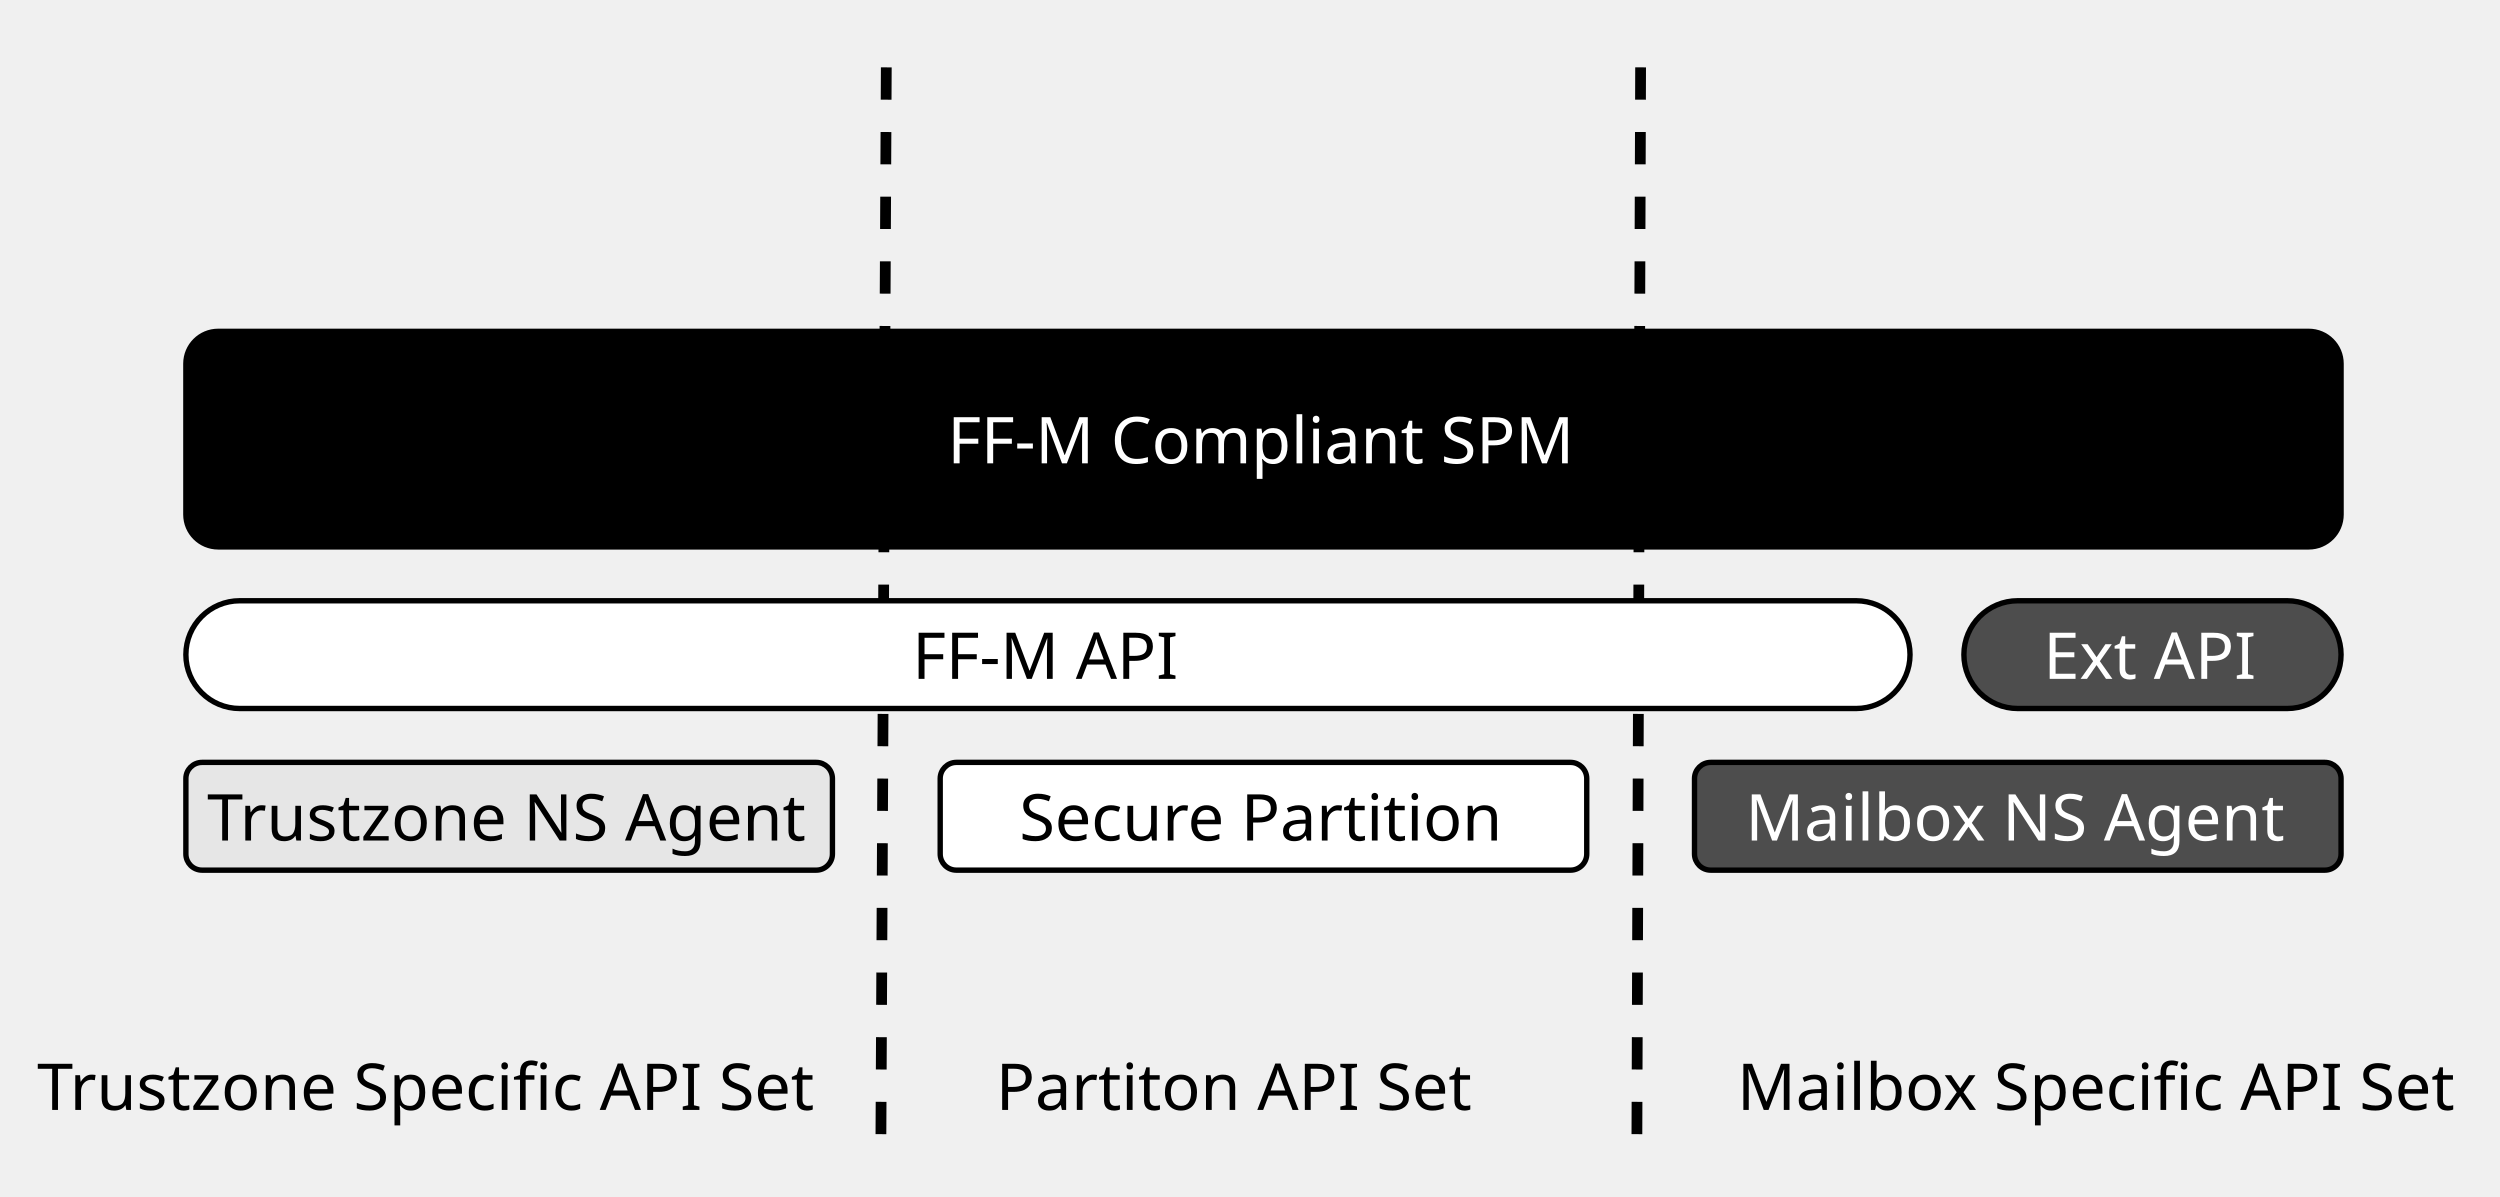
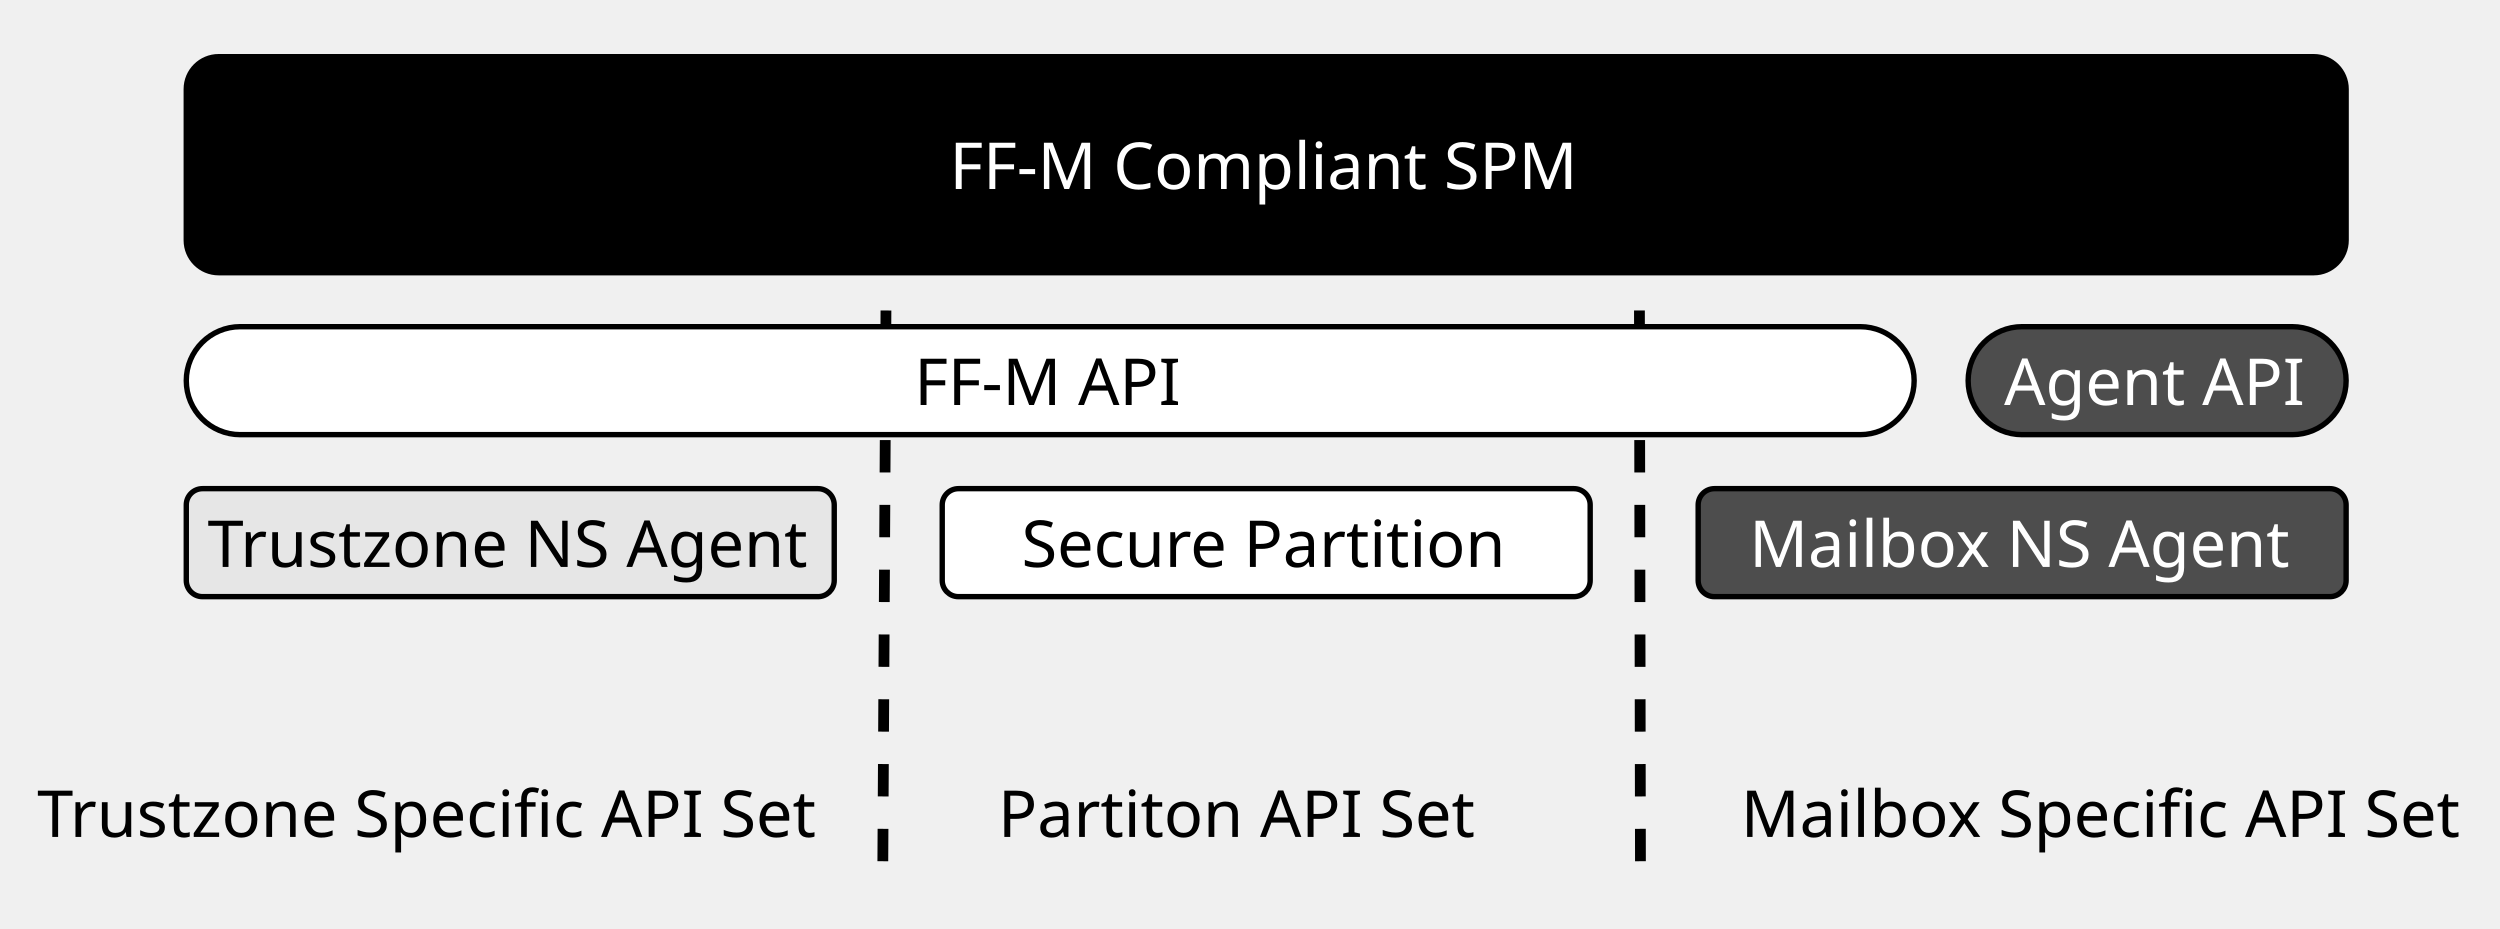
- <svg xmlns="http://www.w3.org/2000/svg" version="1.1" width="464px" height="222px" viewBox="-0.5 -0.5 464 222" content="&lt;mxfile host=&quot;app.diagrams.net&quot; modified=&quot;2022-03-01T01:46:51.777Z&quot; agent=&quot;5.0 (Windows NT 10.0; Win64; x64) AppleWebKit/537.36 (KHTML, like Gecko) Chrome/98.0.476.102 Safari/537.36&quot; etag=&quot;ZlGN284FfhJiTgM44jcv&quot; version=&quot;16.6.4&quot; type=&quot;device&quot;&gt;&lt;diagram id=&quot;0CR0-B0AtPDSijsltwSn&quot; name=&quot;Page-1&quot;&gt;7Zhdb9owFIZ/DZdMiR2guSwUWFXRMaXr6KVJTGLNiZkxX/31sxPnCwOjtHTVNpAQfp2c2M97fGxowF68GXI0j0YswLQBrGDTgDcNANotID+VsM0Ex9JCyEmQSXYpeOQZa9HS6pIEeFG7UDBGBZnXRZ8lCfZFTUOcs3X9shmj9afOUYgNwfMRNdXvJBBRpl6BTql/xiSM8ifbbTfriVF+sZ7JIkIBW1ck2G/AHmdMZN/iTQ9TxS7nkt03ONBbDIzjRJxyg8ud5sT/ApLp7eTRm6xa7vq2abeyMCtEl3rGerRimyPASXCtSMpWwhIpdgO0iLAKa8vGQnD2o4Ajp9XlbJkEab8lWzOWiB6jjKfRoJW+pG6OX08JBzVL9GyGmMVY8K28YF0a0dJwo4oHucYxRYKs6kYinQ9hEa54wpgRORJg6dSFHfcT1Hfp5AUdtx5lwZbcx/rGKvvdWFdWLVDezOMIxEMsjDjyS2XipZQ6+xKX4X+XDzgDoPs2FsvK9k4Wf717+PnU7W/96ZPdbjrDb8O7+2Y+84rFg0FzJJXr8a1hdumdrb0boJhQNfQHFLEYSRVxX5fj1lEjV5gLvDlqZd5r1xHZOaOK1RDs8RpYh22tgXwpNQcY1B74ciGe1QoAljfHPpkRP6doeVgYLOXkRbFA8iWgl9CMULojIUrCRDZ9yRFLvav4EbnhXOuOmASBir1ngZkmXcAV0DZdcS9kyt5qZXqiM7nH4jklKF113nh0VlZXHanWqZ36NUhfF0p7aAJ2rD2EnUsRNreDESJ0yjZSvPdUtoc4MTN9h2+dpHOj3oe5X44vdHcS2Db52pcqK3v5Ogbf/ka8ohQfQ70P6tuXbsf5fenuvCdi89zqYX/JVdUeI1lQBWHJWazfAFZxNvkwCdk5us2dvuRPyc5+W73PORK+Ys/644TttoE4y0OVhn/x6aE4LXyU04Nt5nq5uf0TBzoHvJslsln+gZH9lCn/BYL9Xw==&lt;/diagram&gt;&lt;/mxfile&gt;">
+ <svg xmlns="http://www.w3.org/2000/svg" version="1.1" width="463px" height="172px" viewBox="-0.5 -0.5 463 172">
  <defs />
  <g>
-     <path d="M 303.31 210 L 304 11" fill="none" stroke="rgb(0, 0, 0)" stroke-width="2" stroke-miterlimit="10" stroke-dasharray="6 6" pointer-events="stroke" />
-     <path d="M 163 210 L 164 11" fill="none" stroke="rgb(0, 0, 0)" stroke-width="2" stroke-miterlimit="10" stroke-dasharray="6 6" pointer-events="stroke" />
-     <rect x="34" y="111" width="320" height="20" rx="10" ry="10" fill="rgb(255, 255, 255)" stroke="rgb(0, 0, 0)" pointer-events="all" />
+     <path d="M 303.31 159 L 303.12 54.72" fill="none" stroke="rgb(0, 0, 0)" stroke-width="2" stroke-miterlimit="10" stroke-dasharray="6 6" pointer-events="stroke" />
+     <path d="M 163 159 L 163.6 53.2" fill="none" stroke="rgb(0, 0, 0)" stroke-width="2" stroke-miterlimit="10" stroke-dasharray="6 6" pointer-events="stroke" />
+     <rect x="34" y="60" width="320" height="20" rx="10" ry="10" fill="rgb(255, 255, 255)" stroke="rgb(0, 0, 0)" pointer-events="all" />
    <g fill="rgb(0, 0, 0)" font-family="Tahoma" text-anchor="middle" font-size="12px">
-       <text x="193.5" y="125.5">FF-M API</text>
+       <text x="193.5" y="74.5">FF-M API</text>
    </g>
-     <rect x="34" y="191" width="90" height="20" fill="none" stroke="none" pointer-events="all" />
+     <rect x="34" y="140" width="90" height="20" fill="none" stroke="none" pointer-events="all" />
    <g fill="rgb(0, 0, 0)" font-family="Tahoma" text-anchor="middle" font-size="12px">
-       <text x="78.5" y="205.5">Trustzone Specific API Set</text>
+       <text x="78.5" y="154.5">Trustzone Specific API Set</text>
    </g>
-     <rect x="34" y="61" width="400" height="40" rx="6" ry="6" fill="#000000" stroke="rgb(0, 0, 0)" pointer-events="all" />
+     <rect x="34" y="10" width="400" height="40" rx="6" ry="6" fill="#000000" stroke="rgb(0, 0, 0)" pointer-events="all" />
    <g fill="#FFFFFF" font-family="Tahoma" text-anchor="middle" font-size="12px">
-       <text x="233.5" y="85.5">FF-M Compliant SPM</text>
+       <text x="233.5" y="34.5">FF-M Compliant SPM</text>
    </g>
-     <rect x="314" y="141" width="120" height="20" rx="3" ry="3" fill="#4d4d4d" stroke="rgb(0, 0, 0)" pointer-events="all" />
+     <rect x="314" y="90" width="120" height="20" rx="3" ry="3" fill="#4d4d4d" stroke="rgb(0, 0, 0)" pointer-events="all" />
    <g fill="#FFFFFF" font-family="Tahoma" text-anchor="middle" font-size="12px">
-       <text x="373.5" y="155.5">Mailbox NS Agent</text>
+       <text x="373.5" y="104.5">Mailbox NS Agent</text>
    </g>
-     <rect x="364" y="111" width="70" height="20" rx="10" ry="10" fill="#4d4d4d" stroke="rgb(0, 0, 0)" pointer-events="all" />
+     <rect x="364" y="60" width="70" height="20" rx="10" ry="10" fill="#4d4d4d" stroke="rgb(0, 0, 0)" pointer-events="all" />
    <g fill="#FFFFFF" font-family="Tahoma" text-anchor="middle" font-size="12px">
-       <text x="398.5" y="125.5">Ext API</text>
+       <text x="398.5" y="74.5">Agent API</text>
    </g>
-     <rect x="174" y="141" width="120" height="20" rx="3" ry="3" fill="rgb(255, 255, 255)" stroke="rgb(0, 0, 0)" pointer-events="all" />
+     <rect x="174" y="90" width="120" height="20" rx="3" ry="3" fill="rgb(255, 255, 255)" stroke="rgb(0, 0, 0)" pointer-events="all" />
    <g fill="rgb(0, 0, 0)" font-family="Tahoma" text-anchor="middle" font-size="12px">
-       <text x="233.5" y="155.5">Secure Partition</text>
+       <text x="233.5" y="104.5">Secure Partition</text>
    </g>
-     <rect x="34" y="141" width="120" height="20" rx="3" ry="3" fill="#e6e6e6" stroke="rgb(0, 0, 0)" pointer-events="all" />
+     <rect x="34" y="90" width="120" height="20" rx="3" ry="3" fill="#e6e6e6" stroke="rgb(0, 0, 0)" pointer-events="all" />
    <g fill="#000000" font-family="Tahoma" text-anchor="middle" font-size="12px">
-       <text x="93.5" y="155.5">Trustzone NS Agent</text>
+       <text x="93.5" y="104.5">Trustzone NS Agent</text>
    </g>
-     <rect x="184" y="191" width="90" height="20" fill="none" stroke="none" pointer-events="all" />
+     <rect x="184" y="140" width="90" height="20" fill="none" stroke="none" pointer-events="all" />
    <g fill="rgb(0, 0, 0)" font-family="Tahoma" text-anchor="middle" font-size="12px">
-       <text x="228.5" y="205.5">Partiton API Set</text>
+       <text x="228.5" y="154.5">Partiton API Set</text>
    </g>
-     <rect x="344" y="191" width="90" height="20" fill="none" stroke="none" pointer-events="all" />
+     <rect x="344" y="140" width="90" height="20" fill="none" stroke="none" pointer-events="all" />
    <g fill="rgb(0, 0, 0)" font-family="Tahoma" text-anchor="middle" font-size="12px">
-       <text x="388.5" y="205.5">Mailbox Specific API Set</text>
+       <text x="388.5" y="154.5">Mailbox Specific API Set</text>
    </g>
  </g>
</svg>
